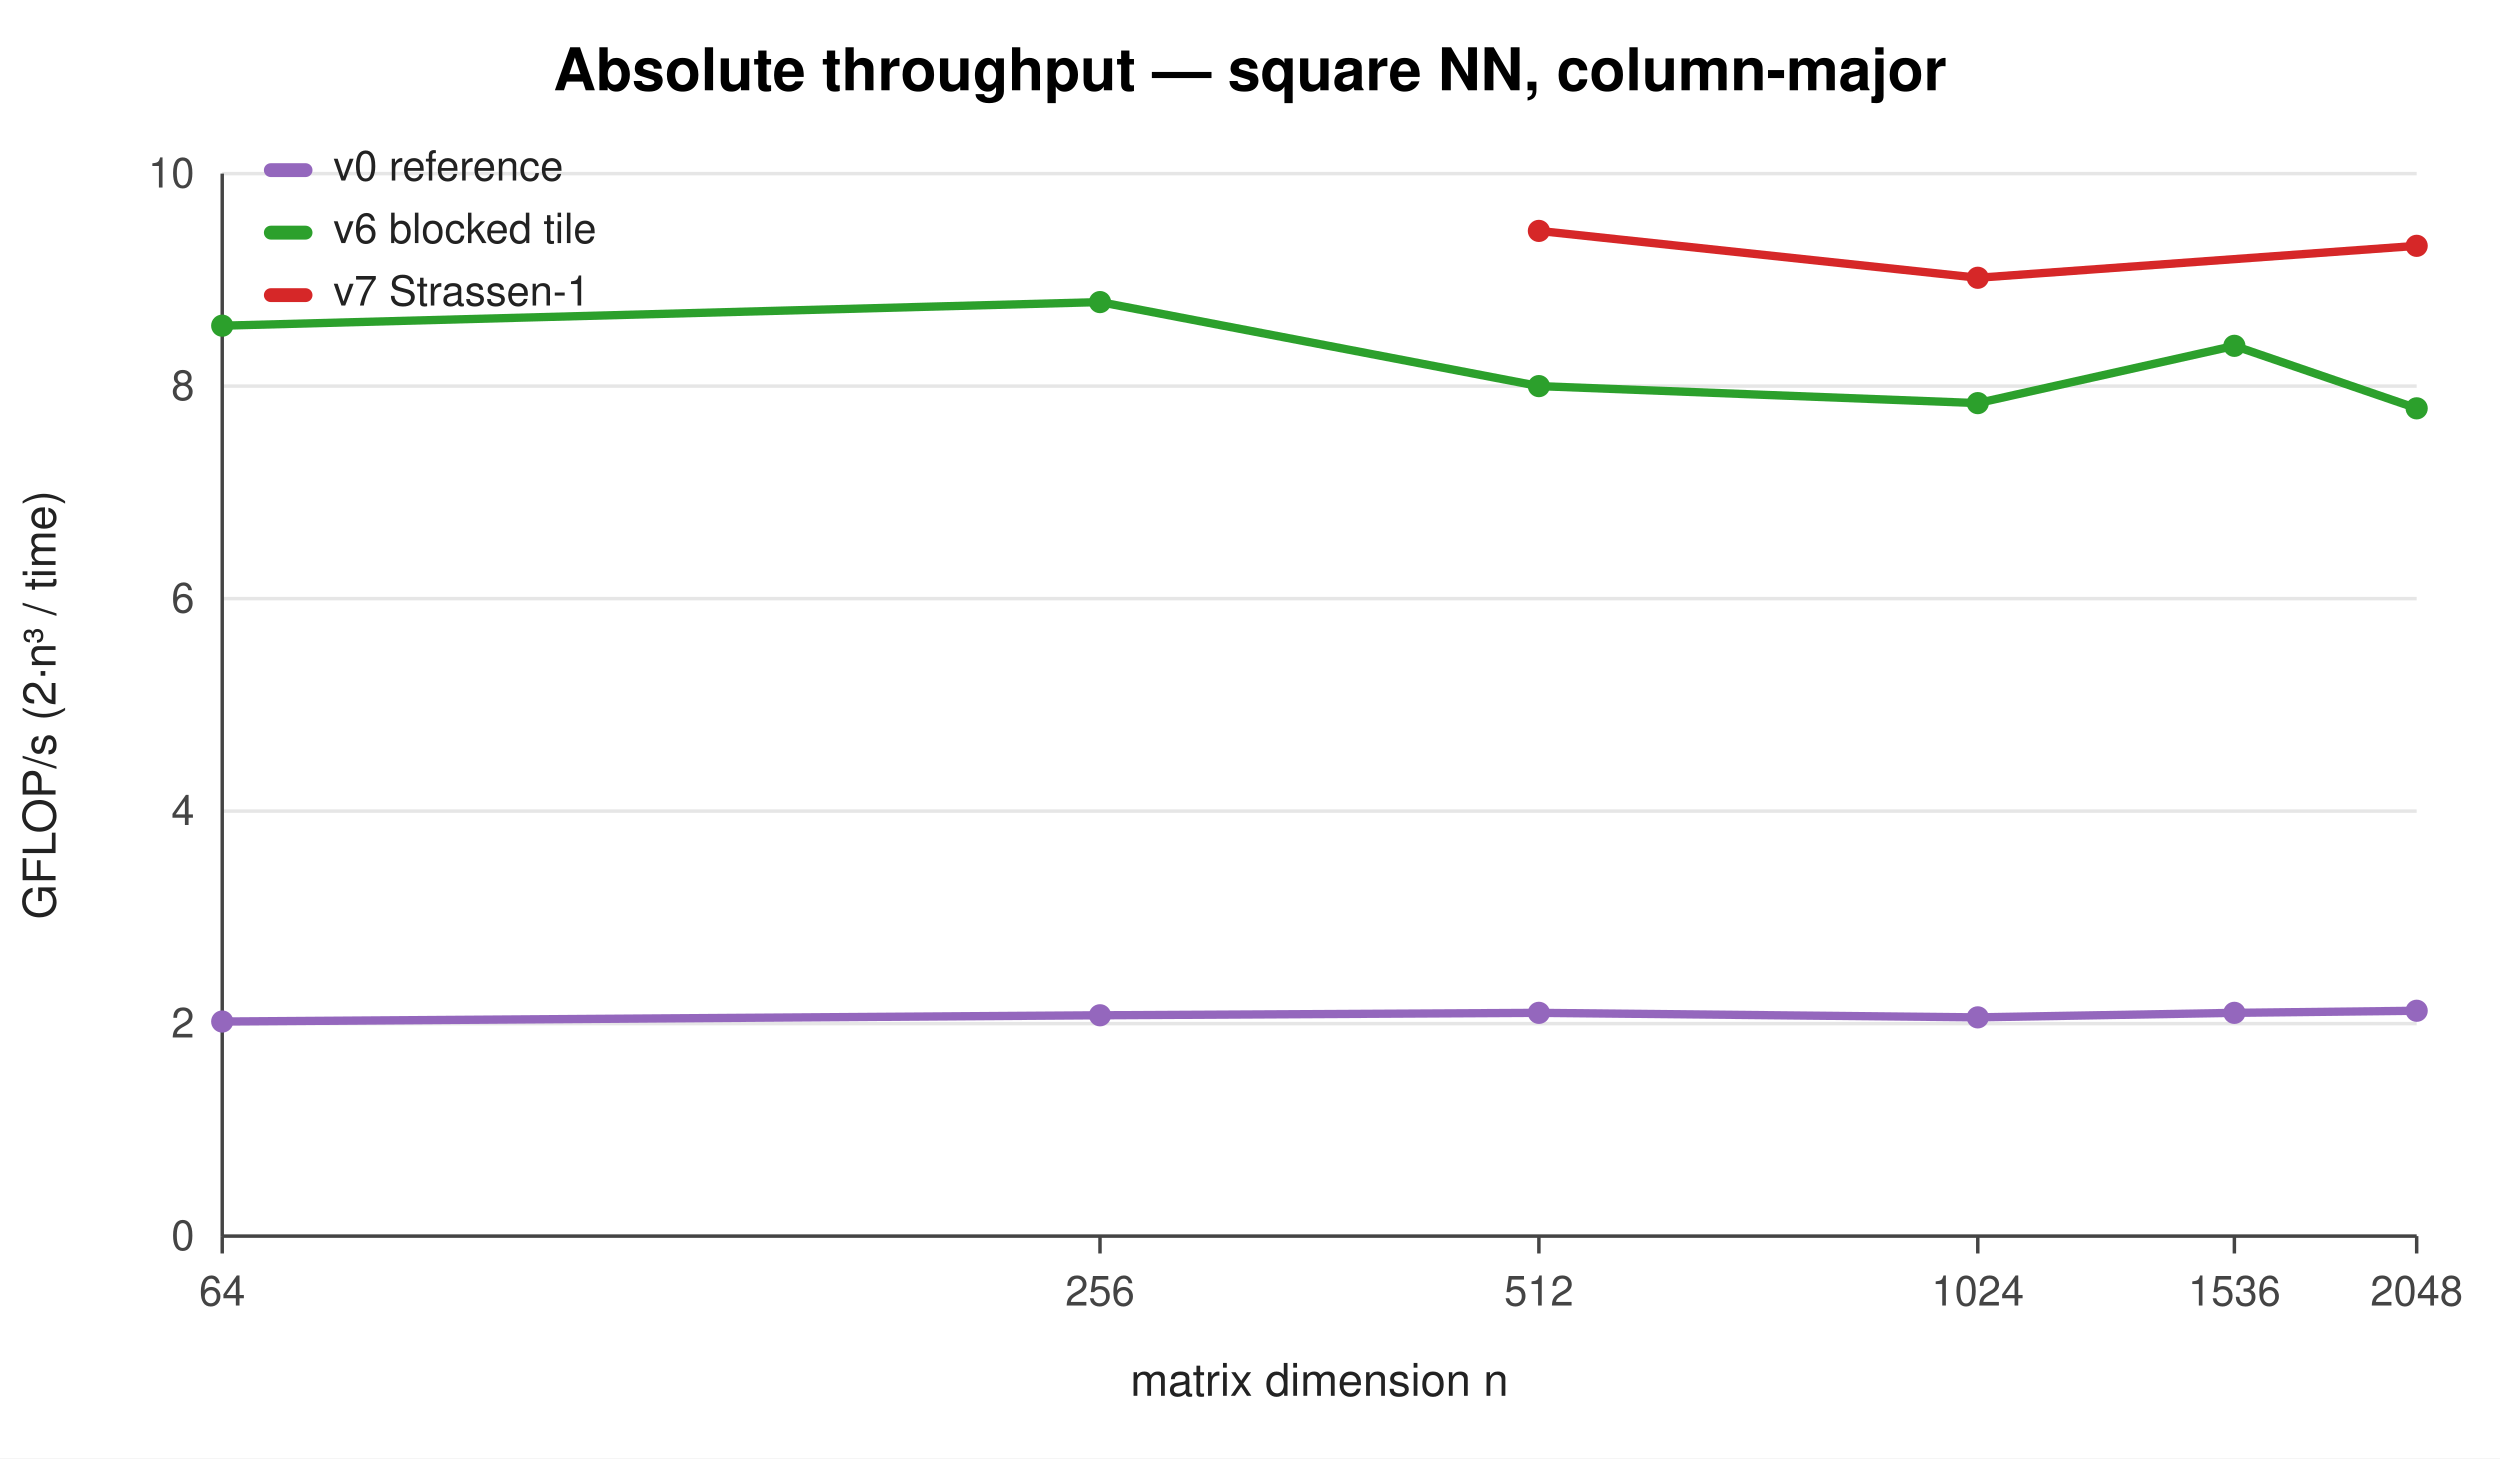
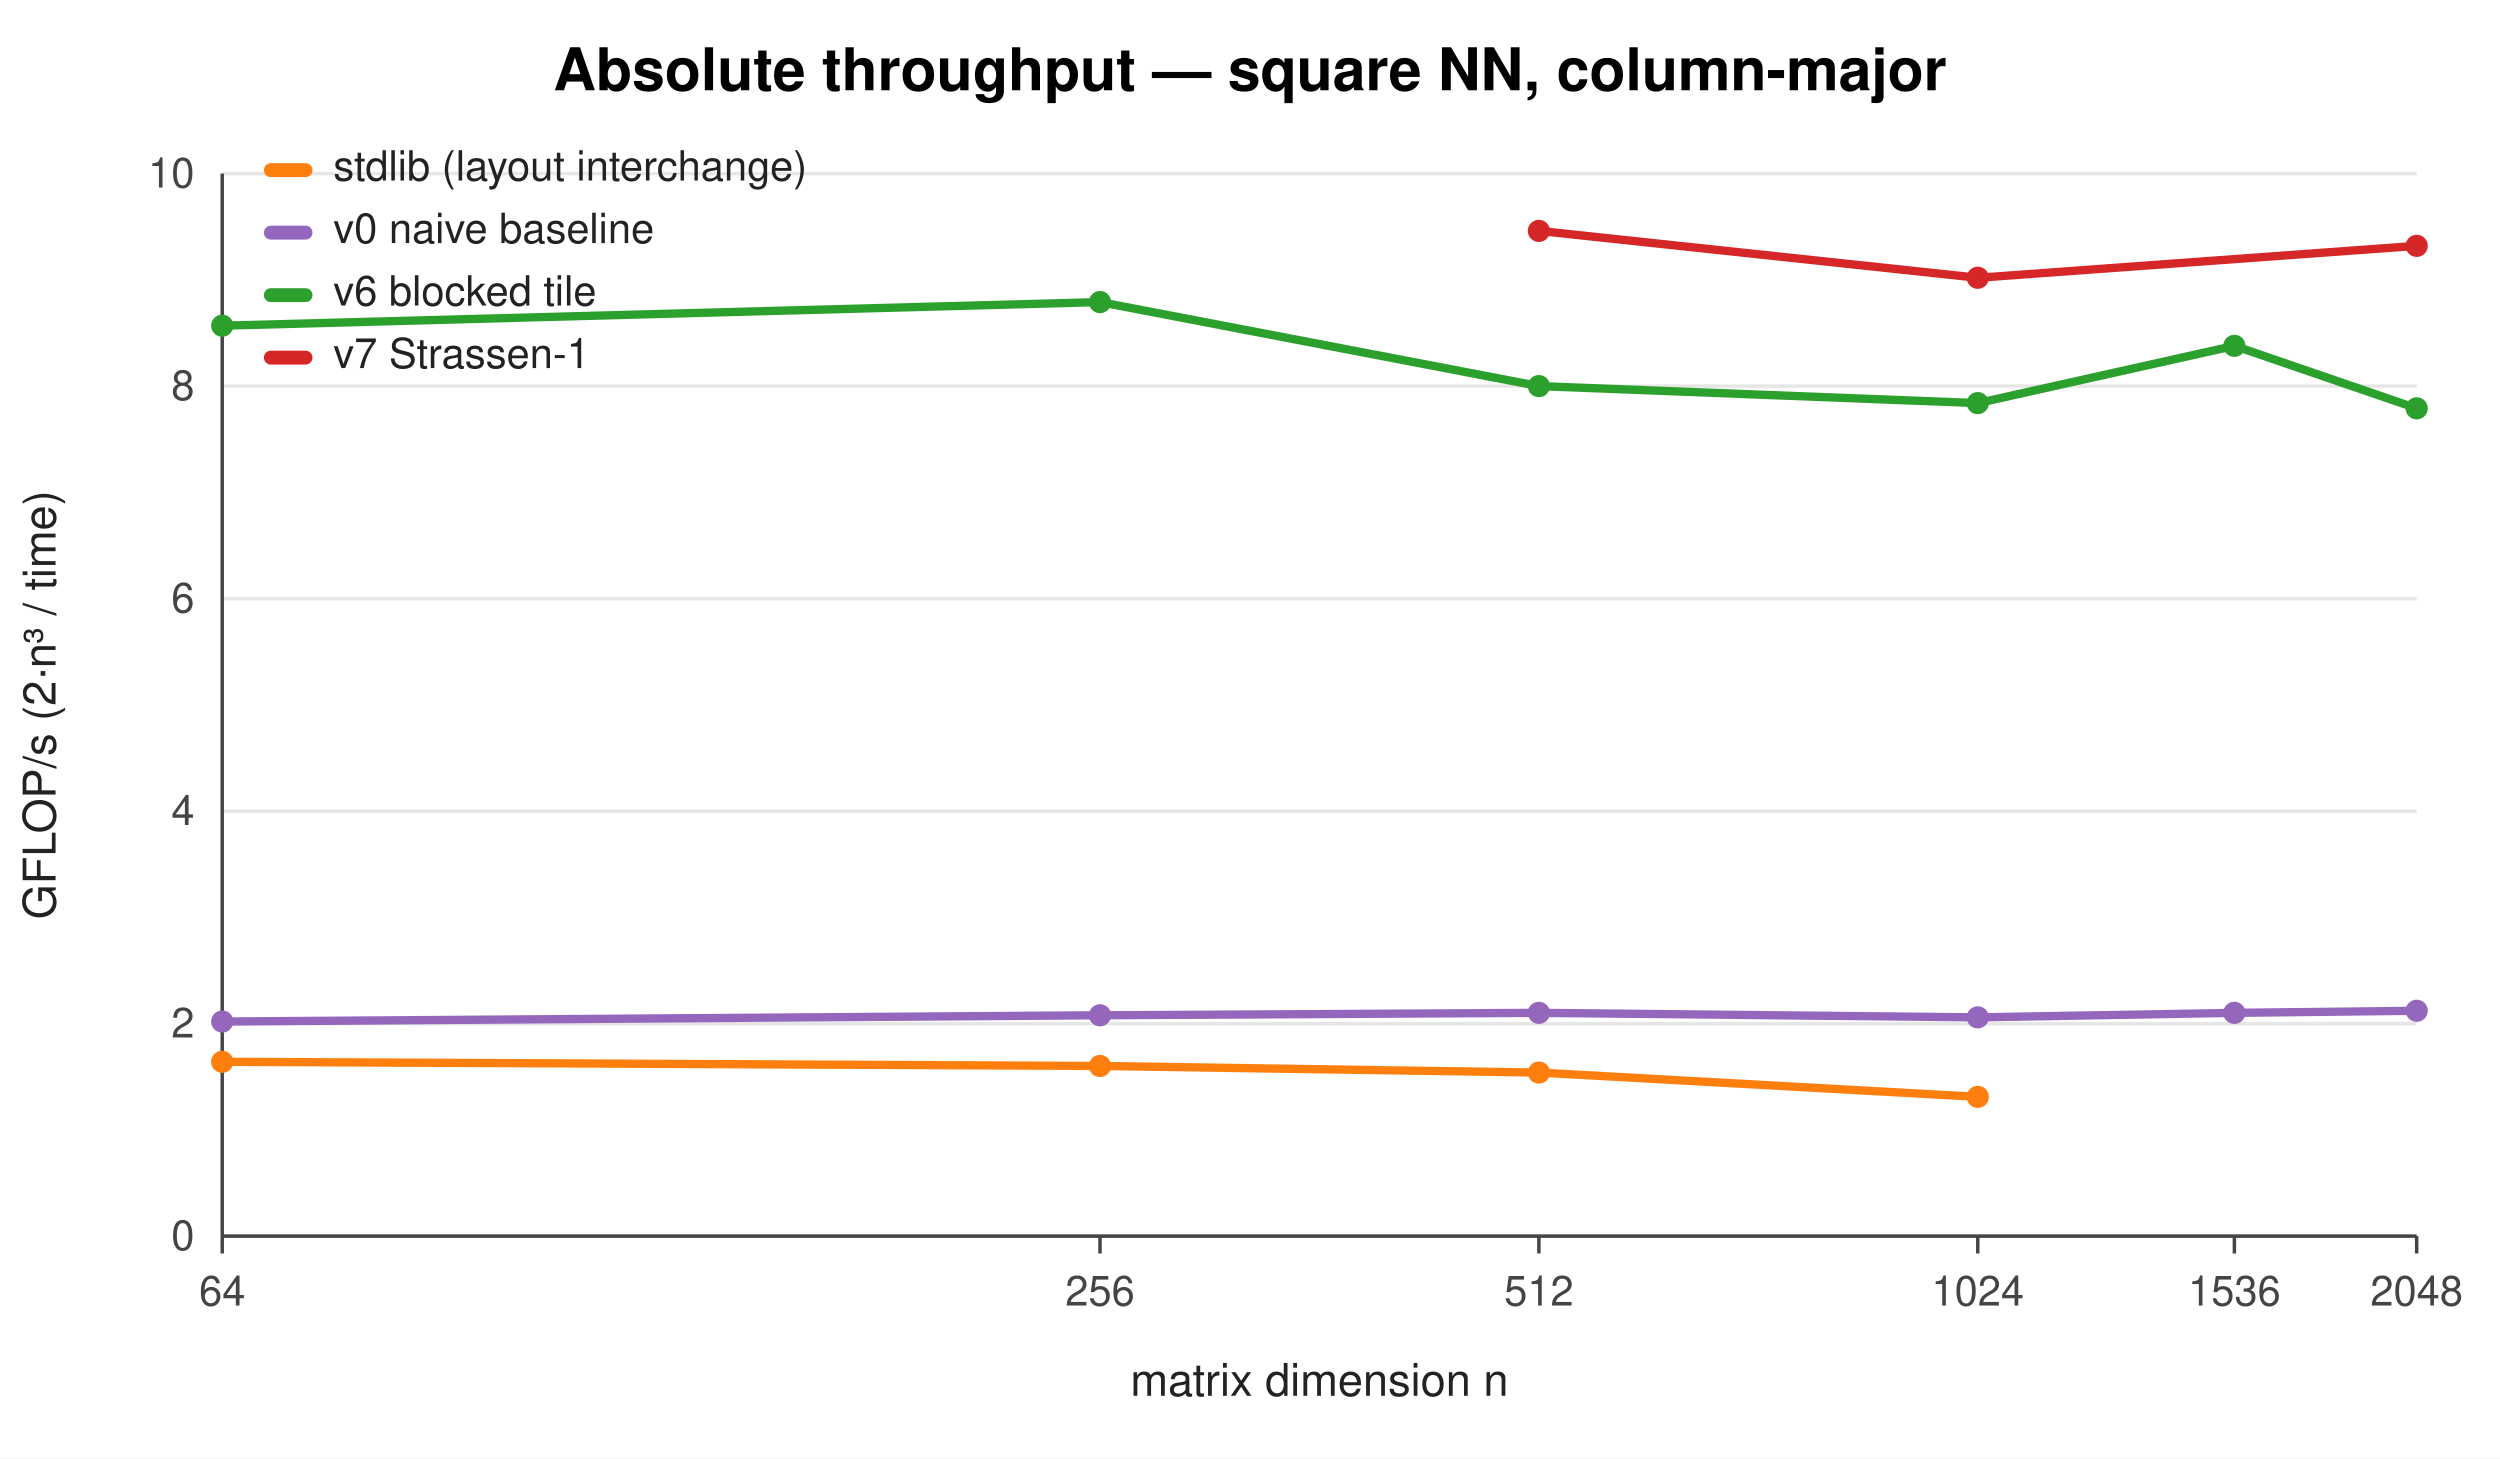
<svg xmlns="http://www.w3.org/2000/svg" width="720" height="420" viewBox="0 0 720 420" font-family="-apple-system,Segoe UI,Helvetica,Arial,sans-serif">
  <rect width="720" height="420" fill="#ffffff" />
  <text x="360" y="26" text-anchor="middle" font-size="17" font-weight="600">Absolute throughput — square NN, column-major</text>
  <line x1="64" y1="356.0" x2="696" y2="356.0" stroke="#e6e6e6" />
  <text x="56" y="360.0" text-anchor="end" font-size="12" fill="#444">0</text>
  <line x1="64" y1="294.8" x2="696" y2="294.8" stroke="#e6e6e6" />
  <text x="56" y="298.8" text-anchor="end" font-size="12" fill="#444">2</text>
  <line x1="64" y1="233.6" x2="696" y2="233.6" stroke="#e6e6e6" />
  <text x="56" y="237.6" text-anchor="end" font-size="12" fill="#444">4</text>
  <line x1="64" y1="172.4" x2="696" y2="172.4" stroke="#e6e6e6" />
  <text x="56" y="176.4" text-anchor="end" font-size="12" fill="#444">6</text>
  <line x1="64" y1="111.2" x2="696" y2="111.2" stroke="#e6e6e6" />
  <text x="56" y="115.2" text-anchor="end" font-size="12" fill="#444">8</text>
  <line x1="64" y1="50.0" x2="696" y2="50.0" stroke="#e6e6e6" />
  <text x="56" y="54.0" text-anchor="end" font-size="12" fill="#444">10</text>
  <line x1="64.0" y1="356" x2="64.0" y2="361" stroke="#444" />
  <text x="64.0" y="376" text-anchor="middle" font-size="12" fill="#444">64</text>
  <line x1="316.8" y1="356" x2="316.8" y2="361" stroke="#444" />
  <text x="316.8" y="376" text-anchor="middle" font-size="12" fill="#444">256</text>
  <line x1="443.2" y1="356" x2="443.2" y2="361" stroke="#444" />
  <text x="443.2" y="376" text-anchor="middle" font-size="12" fill="#444">512</text>
  <line x1="569.6" y1="356" x2="569.6" y2="361" stroke="#444" />
  <text x="569.6" y="376" text-anchor="middle" font-size="12" fill="#444">1024</text>
  <line x1="643.5" y1="356" x2="643.5" y2="361" stroke="#444" />
  <text x="643.5" y="376" text-anchor="middle" font-size="12" fill="#444">1536</text>
  <line x1="696.0" y1="356" x2="696.0" y2="361" stroke="#444" />
  <text x="696.0" y="376" text-anchor="middle" font-size="12" fill="#444">2048</text>
  <line x1="64" y1="356" x2="696" y2="356" stroke="#444" />
  <line x1="64" y1="50" x2="64" y2="356" stroke="#444" />
  <text x="380" y="402" text-anchor="middle" font-size="13" fill="#222">matrix dimension n</text>
  <text transform="translate(16,203) rotate(-90)" text-anchor="middle" font-size="13" fill="#222">GFLOP/s (2·n³ / time)</text>
+   <path d="M64.0 305.8 L316.8 307.0 L443.2 308.9 L569.6 315.9" fill="none" stroke="#ff7f0e" stroke-width="2.4" />
+   <circle cx="64.0" cy="305.8" r="3.2" fill="#ff7f0e" />
+   <circle cx="316.8" cy="307.0" r="3.2" fill="#ff7f0e" />
+   <circle cx="443.2" cy="308.9" r="3.2" fill="#ff7f0e" />
+   <circle cx="569.6" cy="315.9" r="3.2" fill="#ff7f0e" />
  <path d="M64.0 294.2 L316.8 292.4 L443.2 291.7 L569.6 293.0 L643.5 291.7 L696.0 291.1" fill="none" stroke="#9467bd" stroke-width="2.4" />
  <circle cx="64.0" cy="294.2" r="3.2" fill="#9467bd" />
  <circle cx="316.8" cy="292.4" r="3.2" fill="#9467bd" />
  <circle cx="443.2" cy="291.7" r="3.2" fill="#9467bd" />
  <circle cx="569.6" cy="293.0" r="3.2" fill="#9467bd" />
  <circle cx="643.5" cy="291.7" r="3.2" fill="#9467bd" />
  <circle cx="696.0" cy="291.1" r="3.2" fill="#9467bd" />
  <path d="M64.0 93.8 L316.8 87.0 L443.2 111.2 L569.6 116.1 L643.5 99.6 L696.0 117.6" fill="none" stroke="#2ca02c" stroke-width="2.4" />
  <circle cx="64.0" cy="93.8" r="3.2" fill="#2ca02c" />
  <circle cx="316.8" cy="87.0" r="3.2" fill="#2ca02c" />
  <circle cx="443.2" cy="111.2" r="3.2" fill="#2ca02c" />
  <circle cx="569.6" cy="116.1" r="3.2" fill="#2ca02c" />
  <circle cx="643.5" cy="99.6" r="3.2" fill="#2ca02c" />
  <circle cx="696.0" cy="117.6" r="3.2" fill="#2ca02c" />
  <path d="M443.2 66.5 L569.6 80.0 L696.0 70.8" fill="none" stroke="#d62728" stroke-width="2.4" />
  <circle cx="443.2" cy="66.5" r="3.2" fill="#d62728" />
  <circle cx="569.6" cy="80.0" r="3.2" fill="#d62728" />
  <circle cx="696.0" cy="70.8" r="3.2" fill="#d62728" />
-   <rect x="76" y="47" width="14" height="4" rx="2" fill="#9467bd" />
-   <text x="96" y="52" font-size="12" fill="#222">v0 reference</text>
-   <rect x="76" y="65" width="14" height="4" rx="2" fill="#2ca02c" />
-   <text x="96" y="70" font-size="12" fill="#222">v6 blocked tile</text>
-   <rect x="76" y="83" width="14" height="4" rx="2" fill="#d62728" />
-   <text x="96" y="88" font-size="12" fill="#222">v7 Strassen-1</text>
+   <rect x="76" y="47" width="14" height="4" rx="2" fill="#ff7f0e" />
+   <text x="96" y="52" font-size="12" fill="#222">stdlib (layout interchange)</text>
+   <rect x="76" y="65" width="14" height="4" rx="2" fill="#9467bd" />
+   <text x="96" y="70" font-size="12" fill="#222">v0 naive baseline</text>
+   <rect x="76" y="83" width="14" height="4" rx="2" fill="#2ca02c" />
+   <text x="96" y="88" font-size="12" fill="#222">v6 blocked tile</text>
+   <rect x="76" y="101" width="14" height="4" rx="2" fill="#d62728" />
+   <text x="96" y="106" font-size="12" fill="#222">v7 Strassen-1</text>
</svg>
